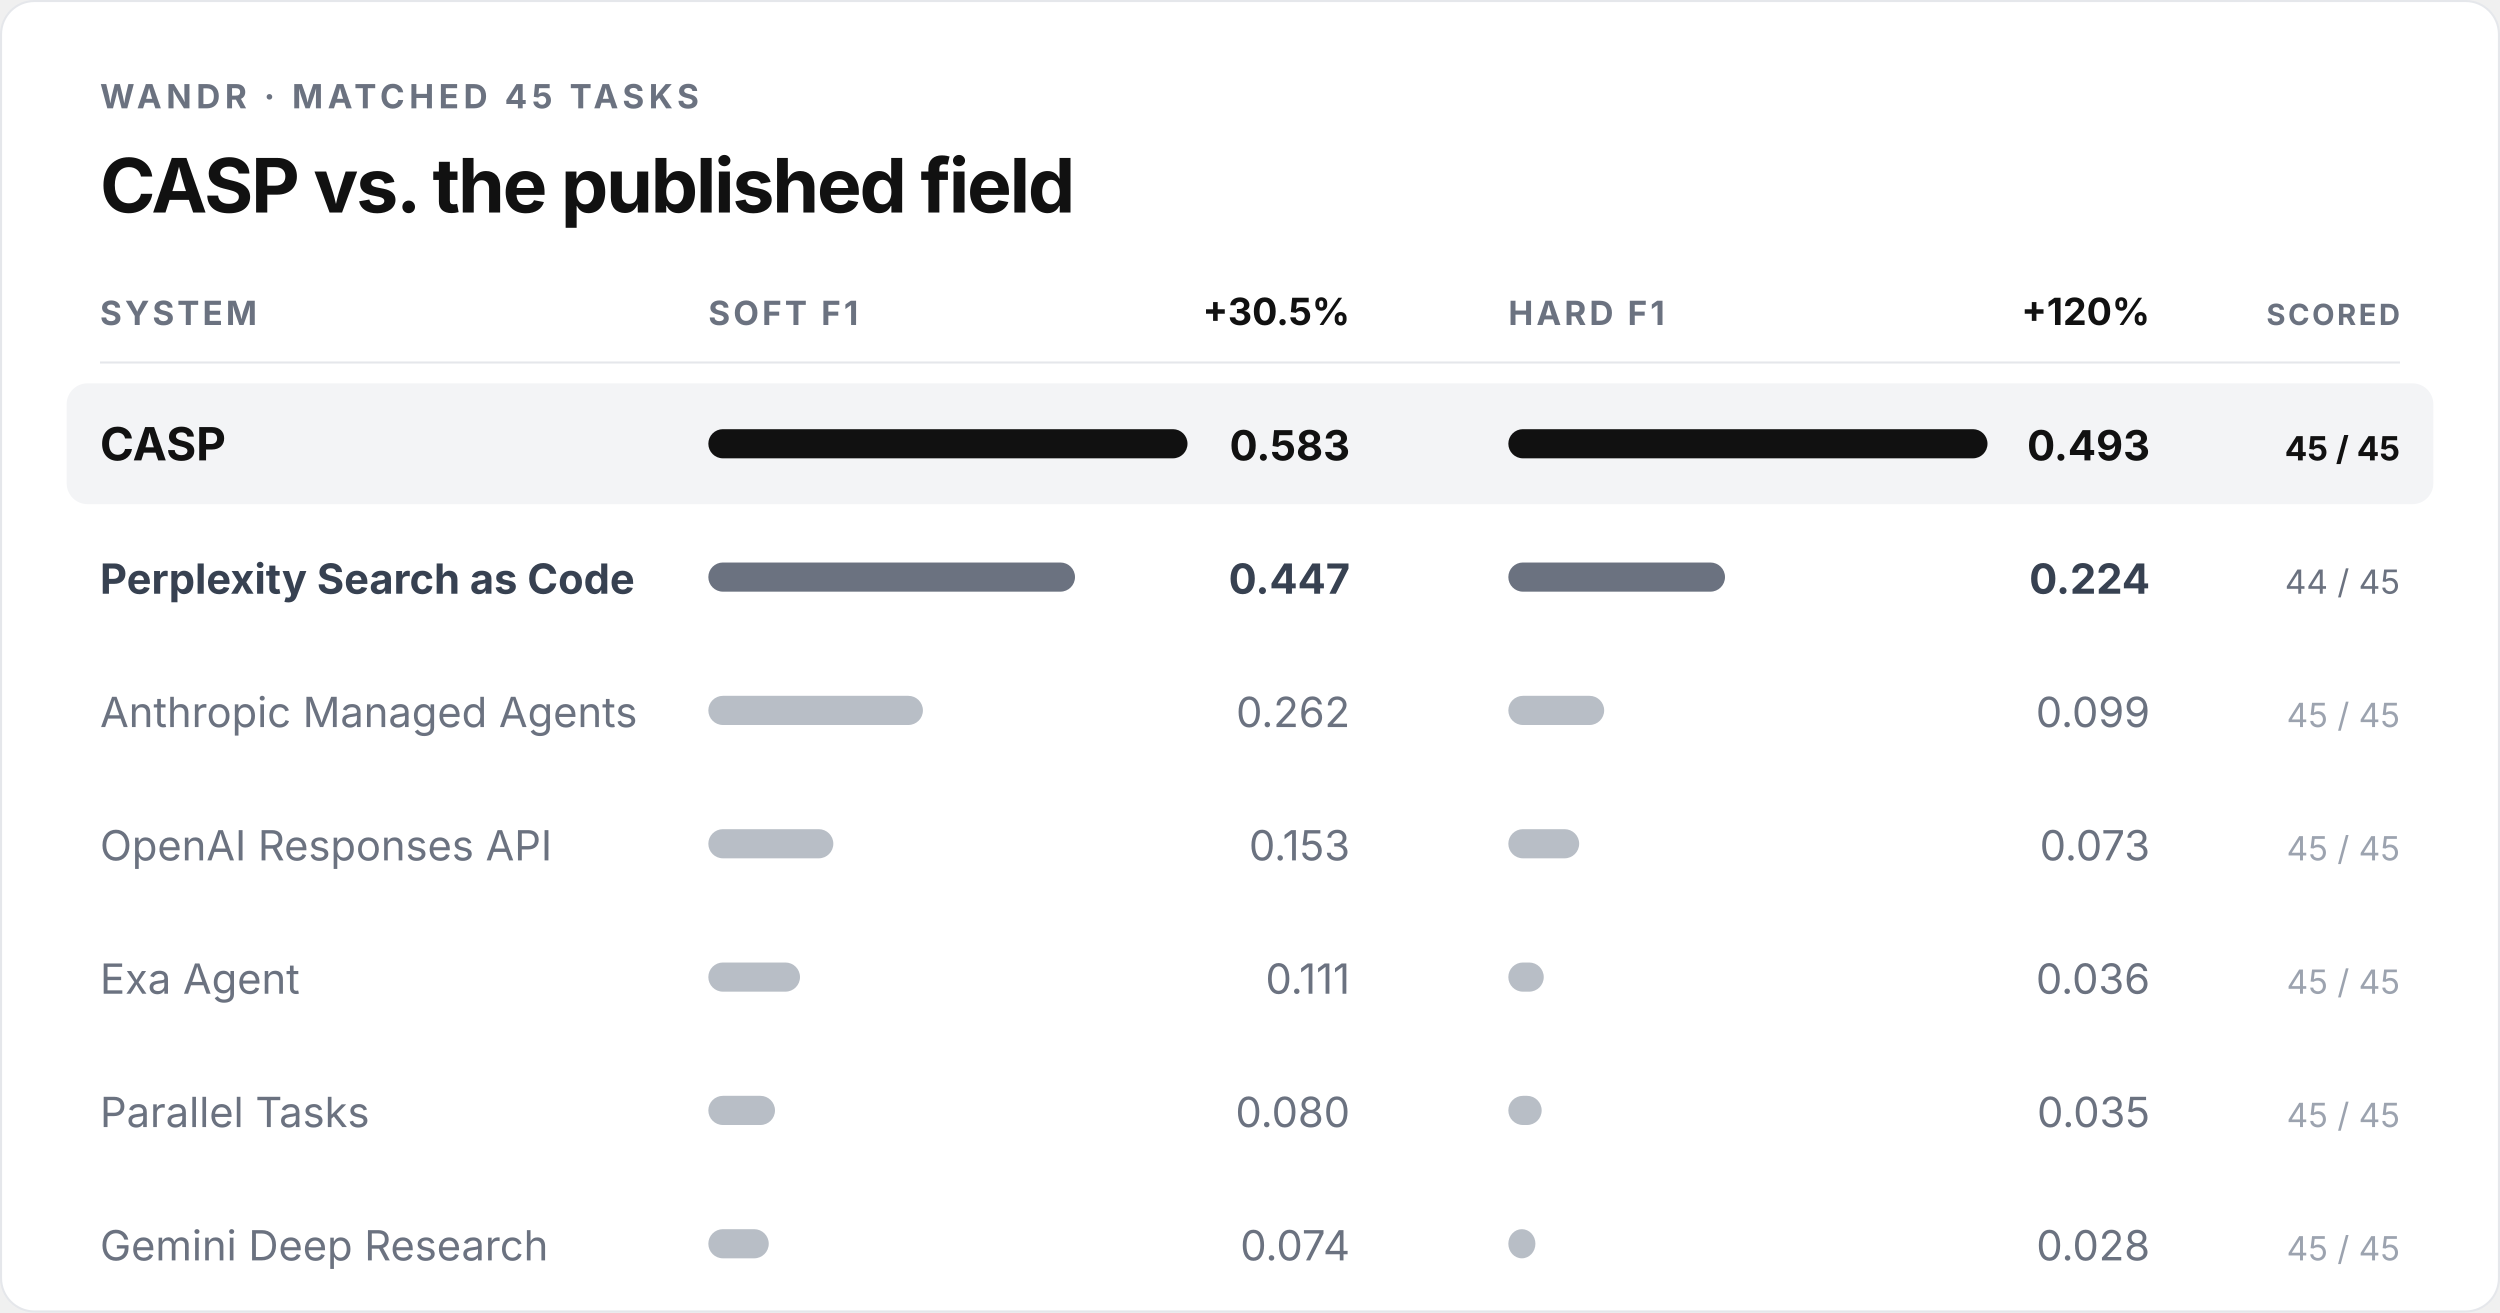
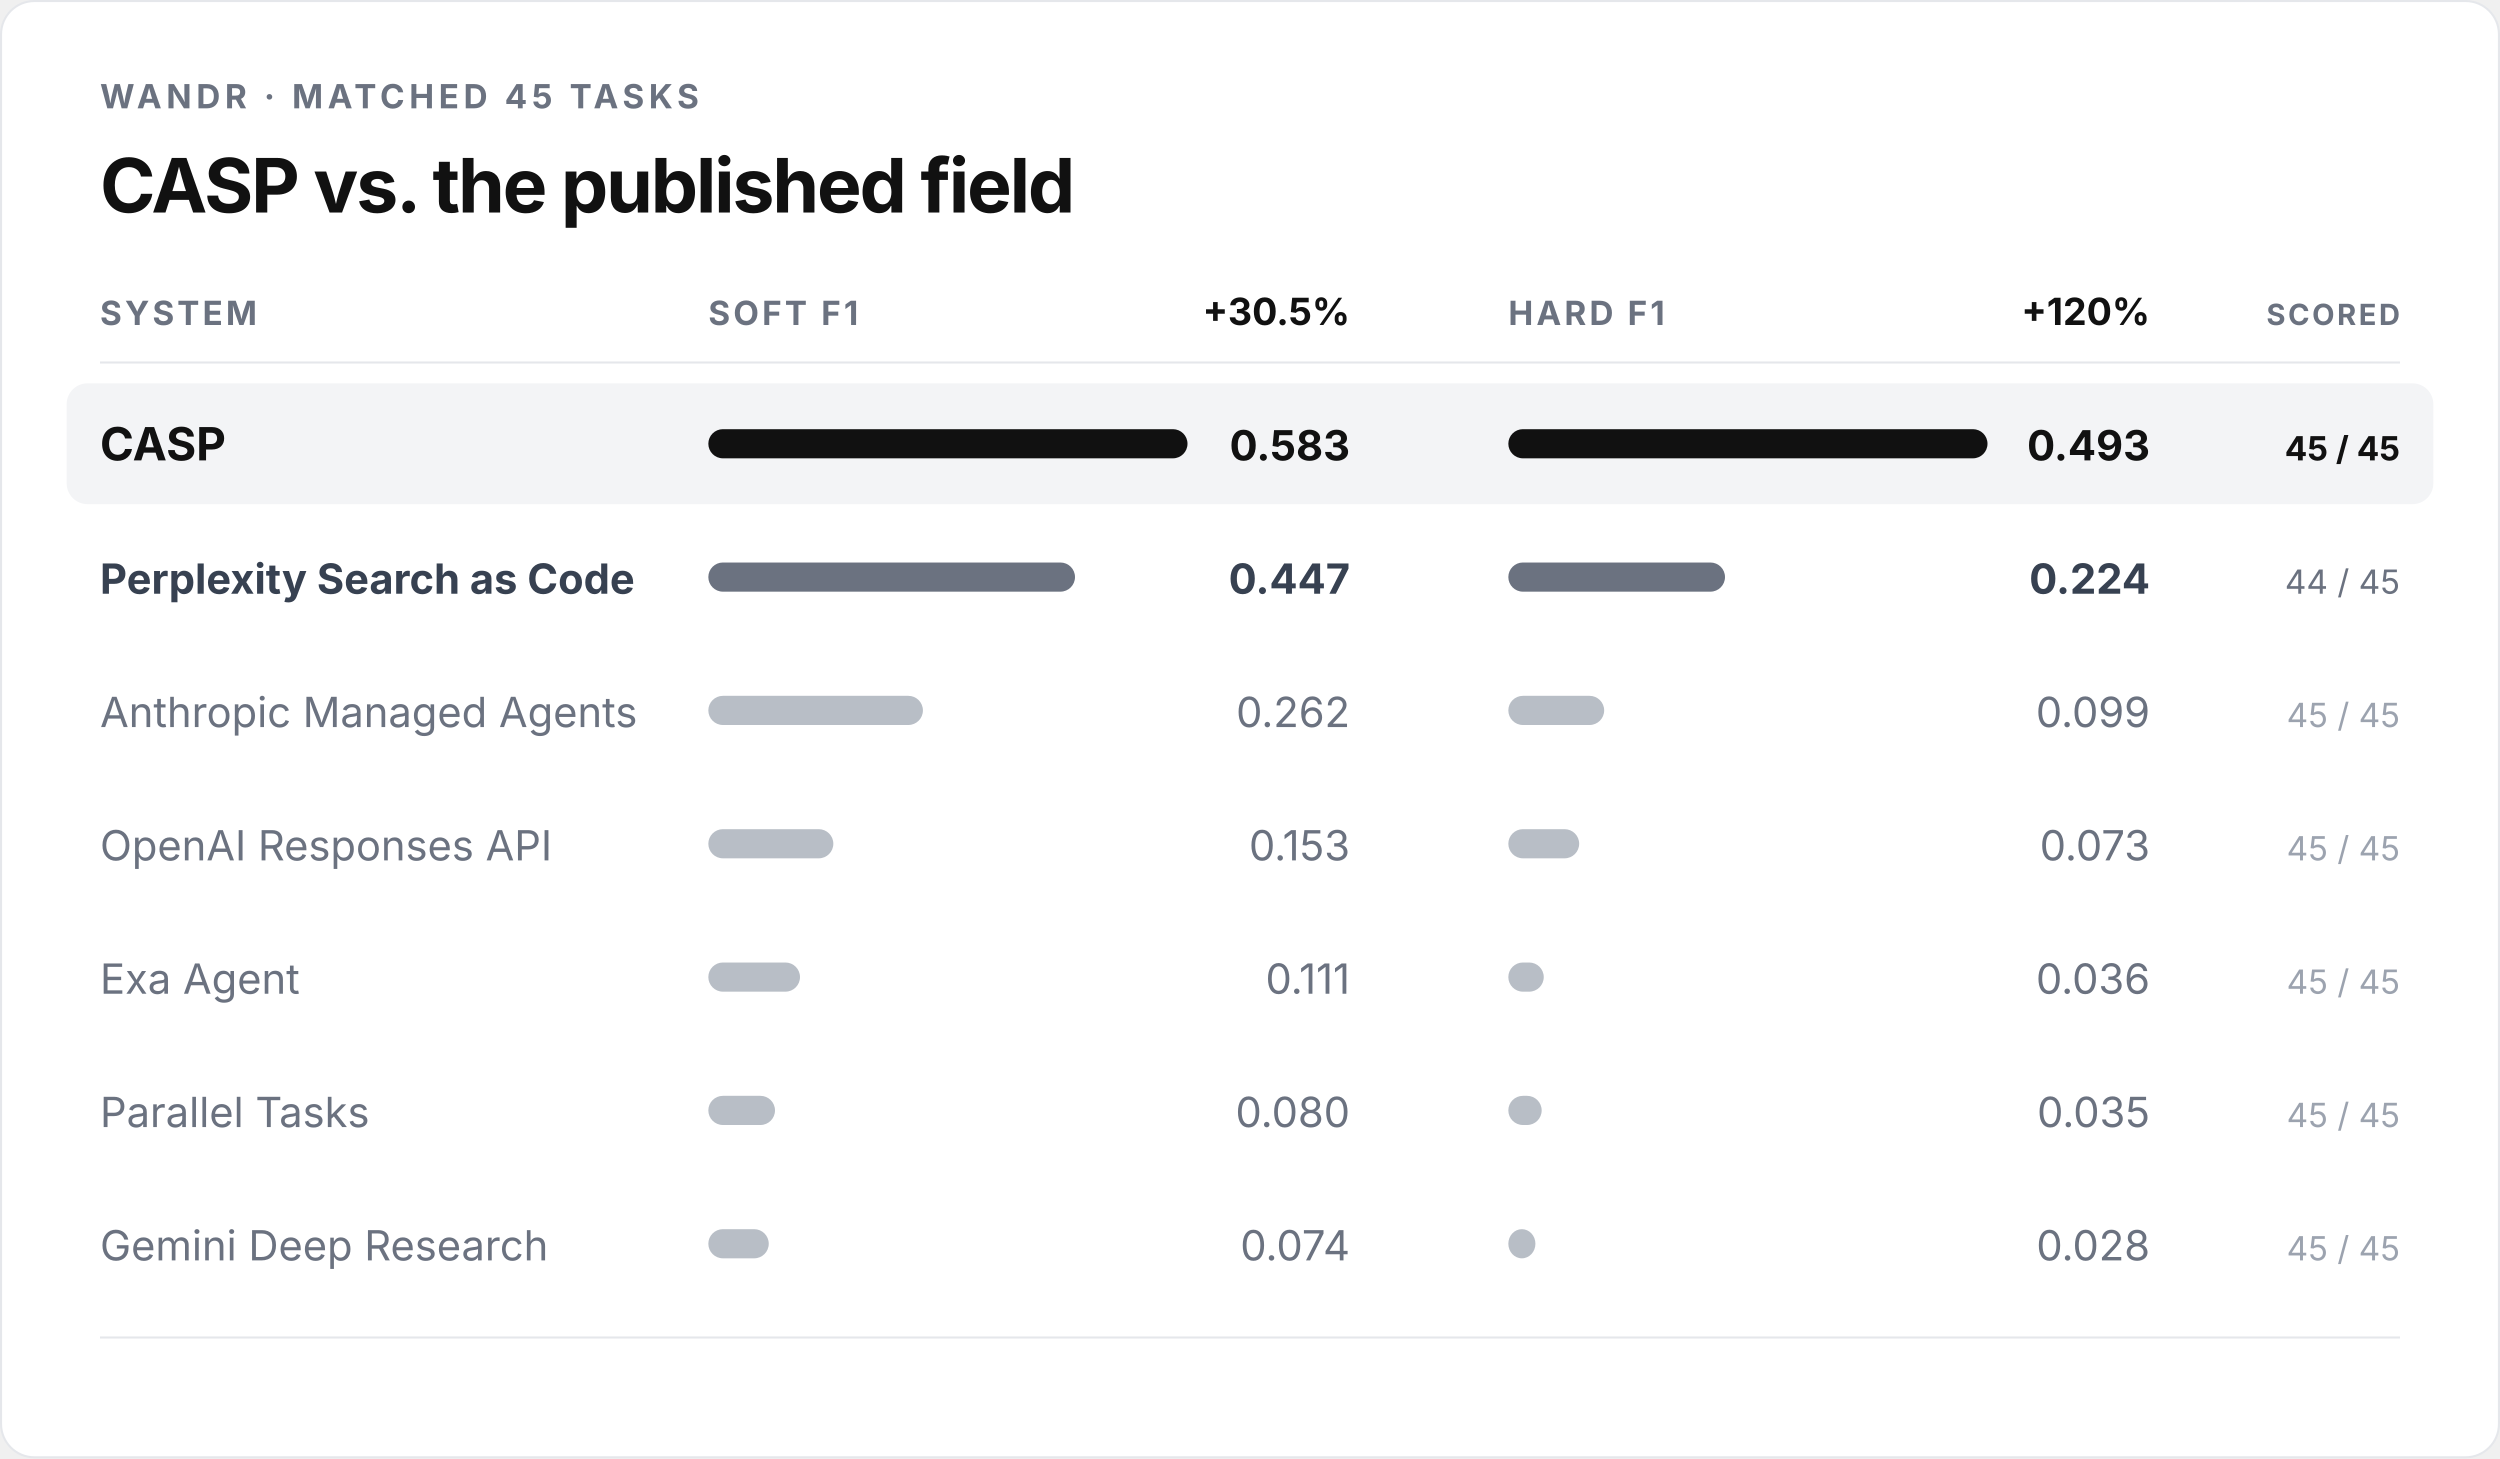
- <svg xmlns="http://www.w3.org/2000/svg" viewBox="0 0 1200 630" role="img" aria-labelledby="title desc">
-   <rect x="0.5" y="0.5" width="1199" height="629" rx="16" fill="#ffffff" stroke="#e5e7eb" />
+ <svg xmlns="http://www.w3.org/2000/svg" viewBox="0 0 1200 700" role="img" aria-labelledby="title desc">
+   <rect x="0.5" y="0.5" width="1199" height="699" rx="16" fill="#ffffff" stroke="#e5e7eb" />
  <g font-family="-apple-system,BlinkMacSystemFont,'Segoe UI',sans-serif">
    <text x="48" y="52" fill="#6b7280" font-size="16" font-weight="700" letter-spacing="2.2">WANDR · MATCHED 45 TASKS</text>
    <text x="48" y="102" fill="#111111" font-size="36" font-weight="740" letter-spacing="-1">CASP vs. the published field</text>
    <text x="48" y="156" fill="#6b7280" font-size="16" font-weight="700" letter-spacing="1.5">SYSTEM</text>
    <text x="340" y="156" fill="#6b7280" font-size="16" font-weight="700" letter-spacing="1.5">SOFT F1</text>
    <text x="648" y="156" text-anchor="end" fill="#111111" font-size="18" font-weight="740">+30.5%</text>
    <text x="724" y="156" fill="#6b7280" font-size="16" font-weight="700" letter-spacing="1.5">HARD F1</text>
    <text x="1032" y="156" text-anchor="end" fill="#111111" font-size="18" font-weight="740">+120%</text>
    <text x="1152" y="156" text-anchor="end" fill="#6b7280" font-size="14" font-weight="700" letter-spacing="1.2">SCORED</text>
    <line x1="48" y1="174" x2="1152" y2="174" stroke="#e5e7eb" />
    <g transform="translate(0 184)">
      <rect x="32" width="1136" height="58" rx="10" fill="#f3f4f6" />
      <text x="48" y="37" fill="#111111" font-size="22" font-weight="740">CASP</text>
      <rect x="340" y="22" width="230" height="14" rx="7" fill="#111111" />
      <text x="648" y="37" text-anchor="end" fill="#111111" font-size="20" font-weight="740">0.583</text>
      <rect x="724" y="22" width="230" height="14" rx="7" fill="#111111" />
      <text x="1032" y="37" text-anchor="end" fill="#111111" font-size="20" font-weight="740">0.493</text>
      <text x="1152" y="37" text-anchor="end" fill="#111111" font-size="16" font-weight="700">45 / 45</text>
    </g>
    <g transform="translate(0 248)">
      <text x="48" y="37" fill="#374151" font-size="20" font-weight="650">Perplexity Search as Code</text>
      <rect x="340" y="22" width="176" height="14" rx="7" fill="#6b7280" />
      <text x="648" y="37" text-anchor="end" fill="#374151" font-size="20" font-weight="650">0.447</text>
      <rect x="724" y="22" width="104" height="14" rx="7" fill="#6b7280" />
      <text x="1032" y="37" text-anchor="end" fill="#374151" font-size="20" font-weight="650">0.224</text>
      <text x="1152" y="37" text-anchor="end" fill="#6b7280" font-size="16">44 / 45</text>
    </g>
    <g transform="translate(0 312)">
      <text x="48" y="37" fill="#6b7280" font-size="20">Anthropic Managed Agents</text>
      <rect x="340" y="22" width="103" height="14" rx="7" fill="#b8bec6" />
      <text x="648" y="37" text-anchor="end" fill="#6b7280" font-size="20">0.262</text>
      <rect x="724" y="22" width="46" height="14" rx="7" fill="#b8bec6" />
      <text x="1032" y="37" text-anchor="end" fill="#6b7280" font-size="20">0.099</text>
      <text x="1152" y="37" text-anchor="end" fill="#9ca3af" font-size="16">45 / 45</text>
    </g>
    <g transform="translate(0 376)">
      <text x="48" y="37" fill="#6b7280" font-size="20">OpenAI Responses API</text>
      <rect x="340" y="22" width="60" height="14" rx="7" fill="#b8bec6" />
      <text x="648" y="37" text-anchor="end" fill="#6b7280" font-size="20">0.153</text>
      <rect x="724" y="22" width="34" height="14" rx="7" fill="#b8bec6" />
      <text x="1032" y="37" text-anchor="end" fill="#6b7280" font-size="20">0.073</text>
      <text x="1152" y="37" text-anchor="end" fill="#9ca3af" font-size="16">45 / 45</text>
    </g>
    <g transform="translate(0 440)">
      <text x="48" y="37" fill="#6b7280" font-size="20">Exa Agent</text>
      <rect x="340" y="22" width="44" height="14" rx="7" fill="#b8bec6" />
      <text x="648" y="37" text-anchor="end" fill="#6b7280" font-size="20">0.111</text>
      <rect x="724" y="22" width="17" height="14" rx="7" fill="#b8bec6" />
      <text x="1032" y="37" text-anchor="end" fill="#6b7280" font-size="20">0.036</text>
      <text x="1152" y="37" text-anchor="end" fill="#9ca3af" font-size="16">45 / 45</text>
    </g>
    <g transform="translate(0 504)">
      <text x="48" y="37" fill="#6b7280" font-size="20">Parallel Tasks</text>
      <rect x="340" y="22" width="32" height="14" rx="7" fill="#b8bec6" />
      <text x="648" y="37" text-anchor="end" fill="#6b7280" font-size="20">0.080</text>
      <rect x="724" y="22" width="16" height="14" rx="7" fill="#b8bec6" />
      <text x="1032" y="37" text-anchor="end" fill="#6b7280" font-size="20">0.035</text>
      <text x="1152" y="37" text-anchor="end" fill="#9ca3af" font-size="16">45 / 45</text>
    </g>
    <g transform="translate(0 568)">
      <text x="48" y="37" fill="#6b7280" font-size="20">Gemini Deep Research</text>
      <rect x="340" y="22" width="29" height="14" rx="7" fill="#b8bec6" />
      <text x="648" y="37" text-anchor="end" fill="#6b7280" font-size="20">0.074</text>
      <rect x="724" y="22" width="13" height="14" rx="7" fill="#b8bec6" />
      <text x="1032" y="37" text-anchor="end" fill="#6b7280" font-size="20">0.028</text>
      <text x="1152" y="37" text-anchor="end" fill="#9ca3af" font-size="16">45 / 45</text>
    </g>
+     <line x1="48" y1="642" x2="1152" y2="642" stroke="#e5e7eb" />
  </g>
</svg>
